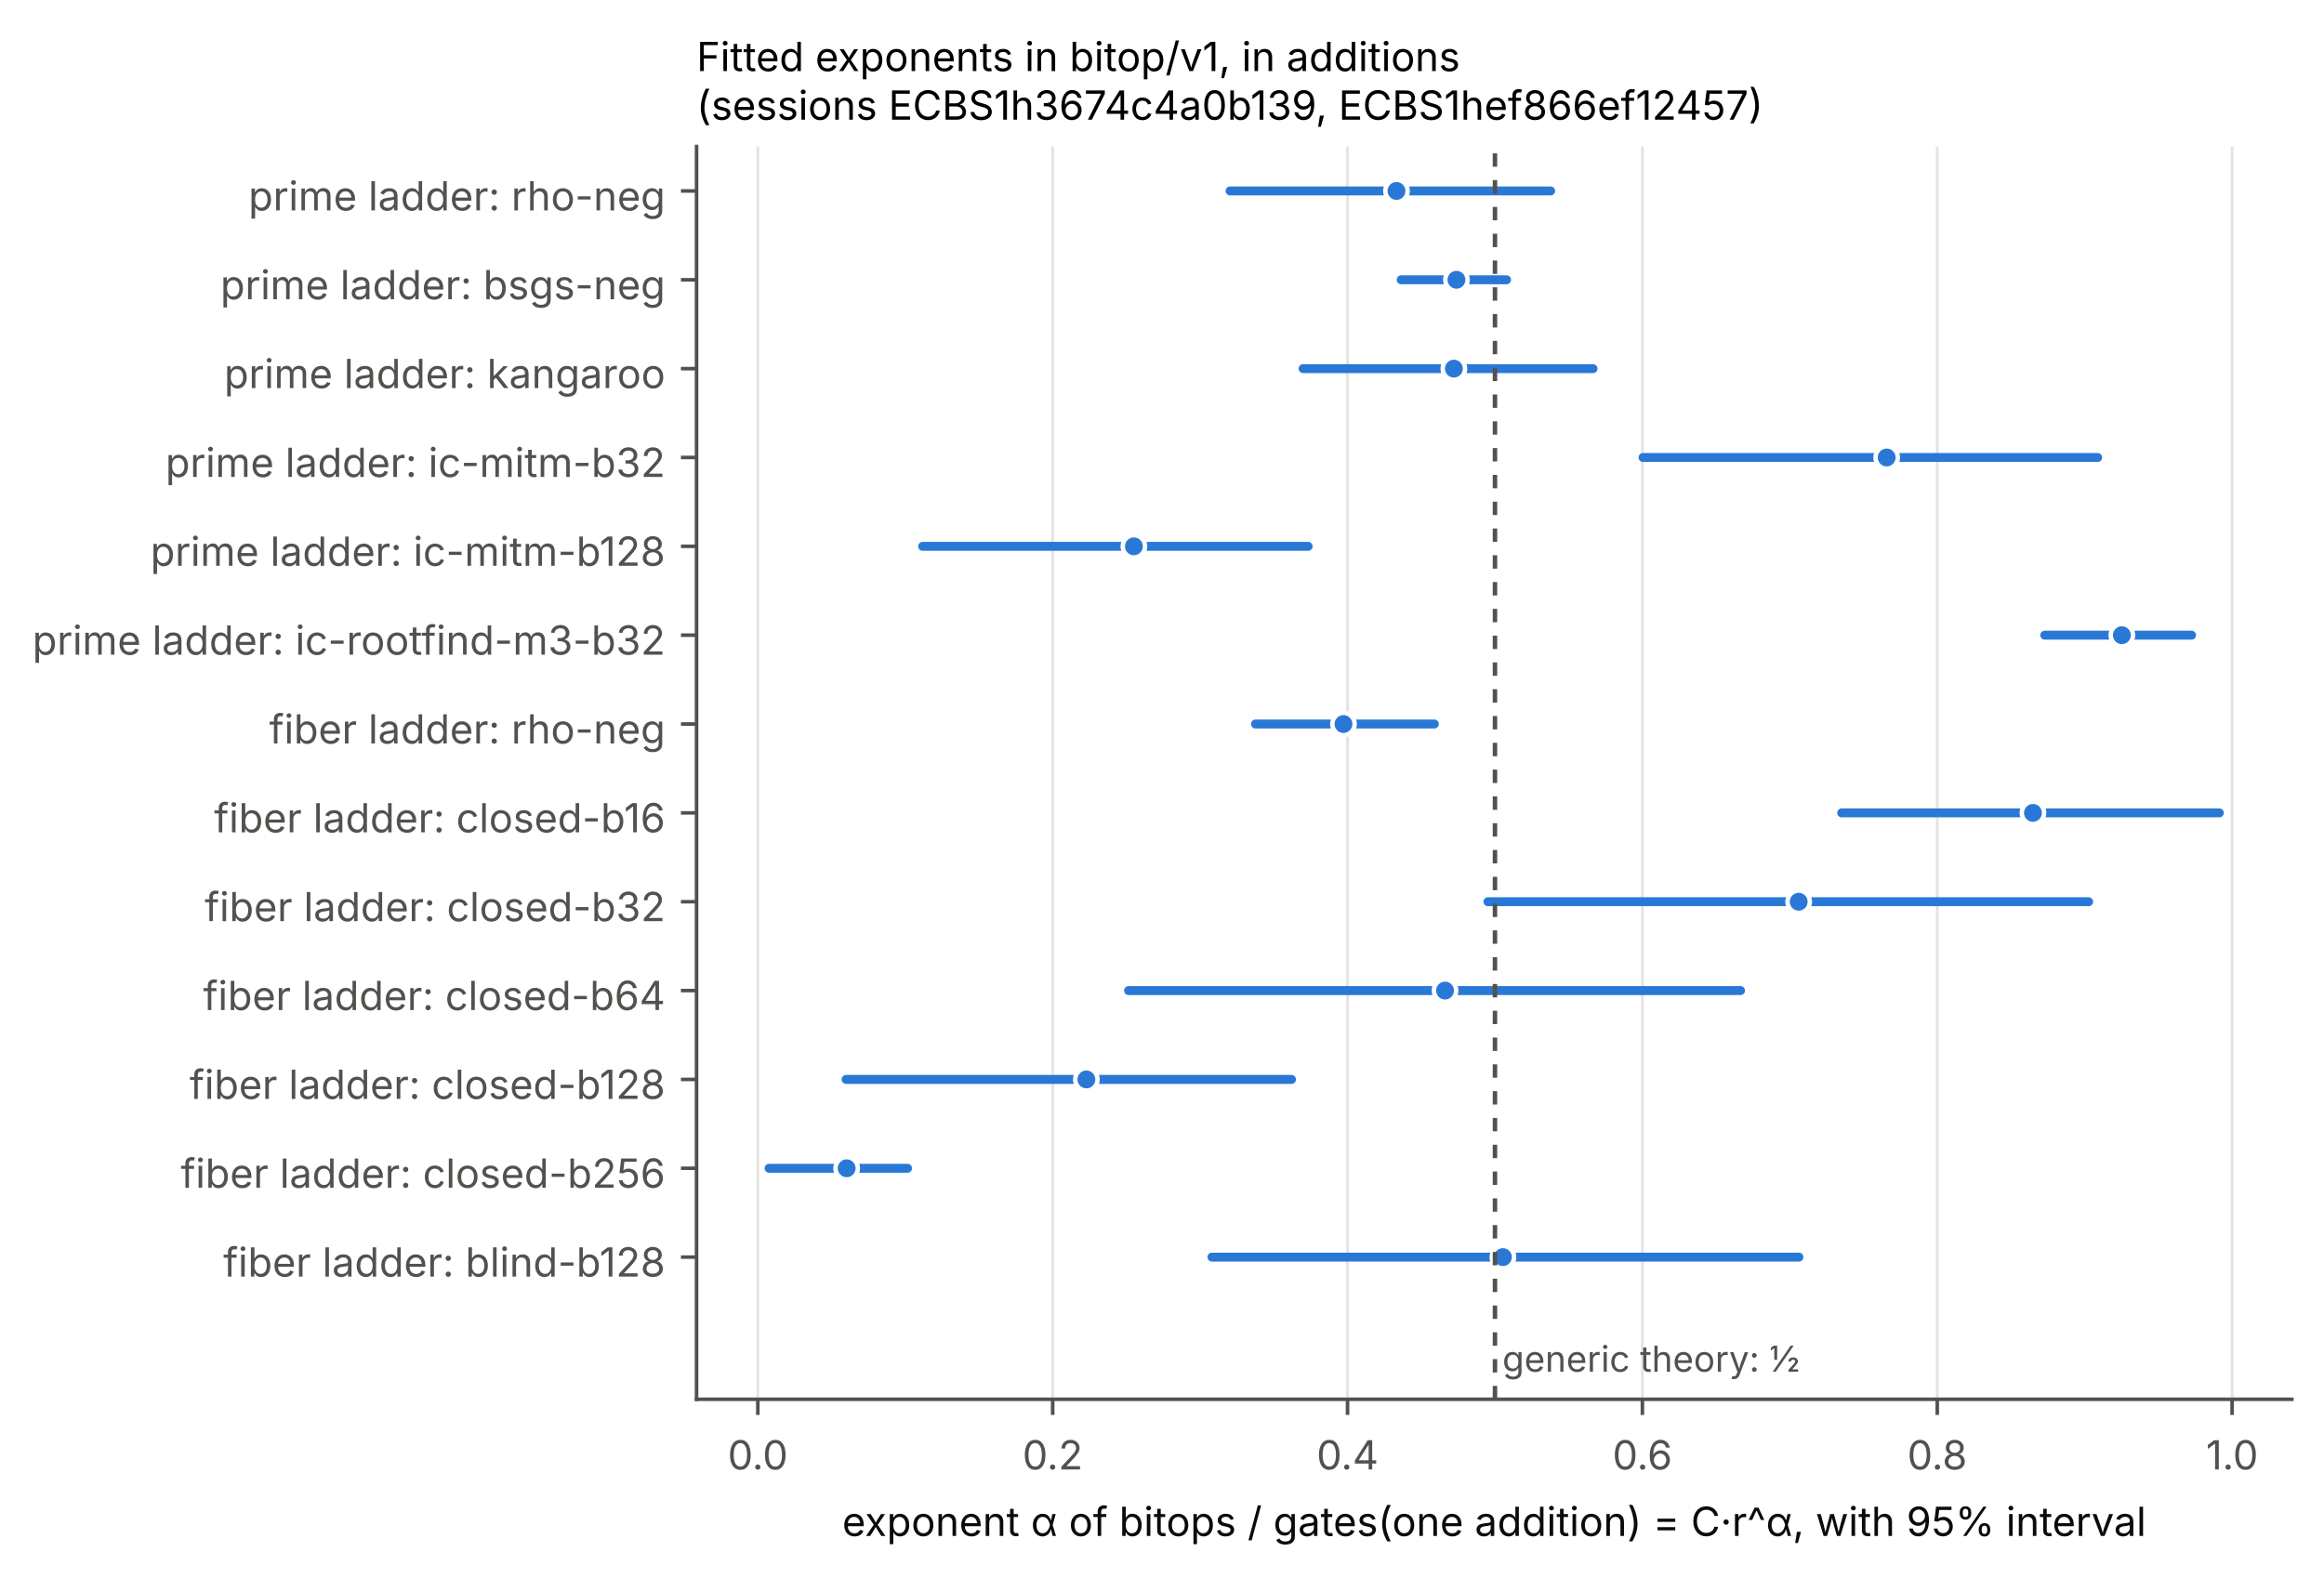
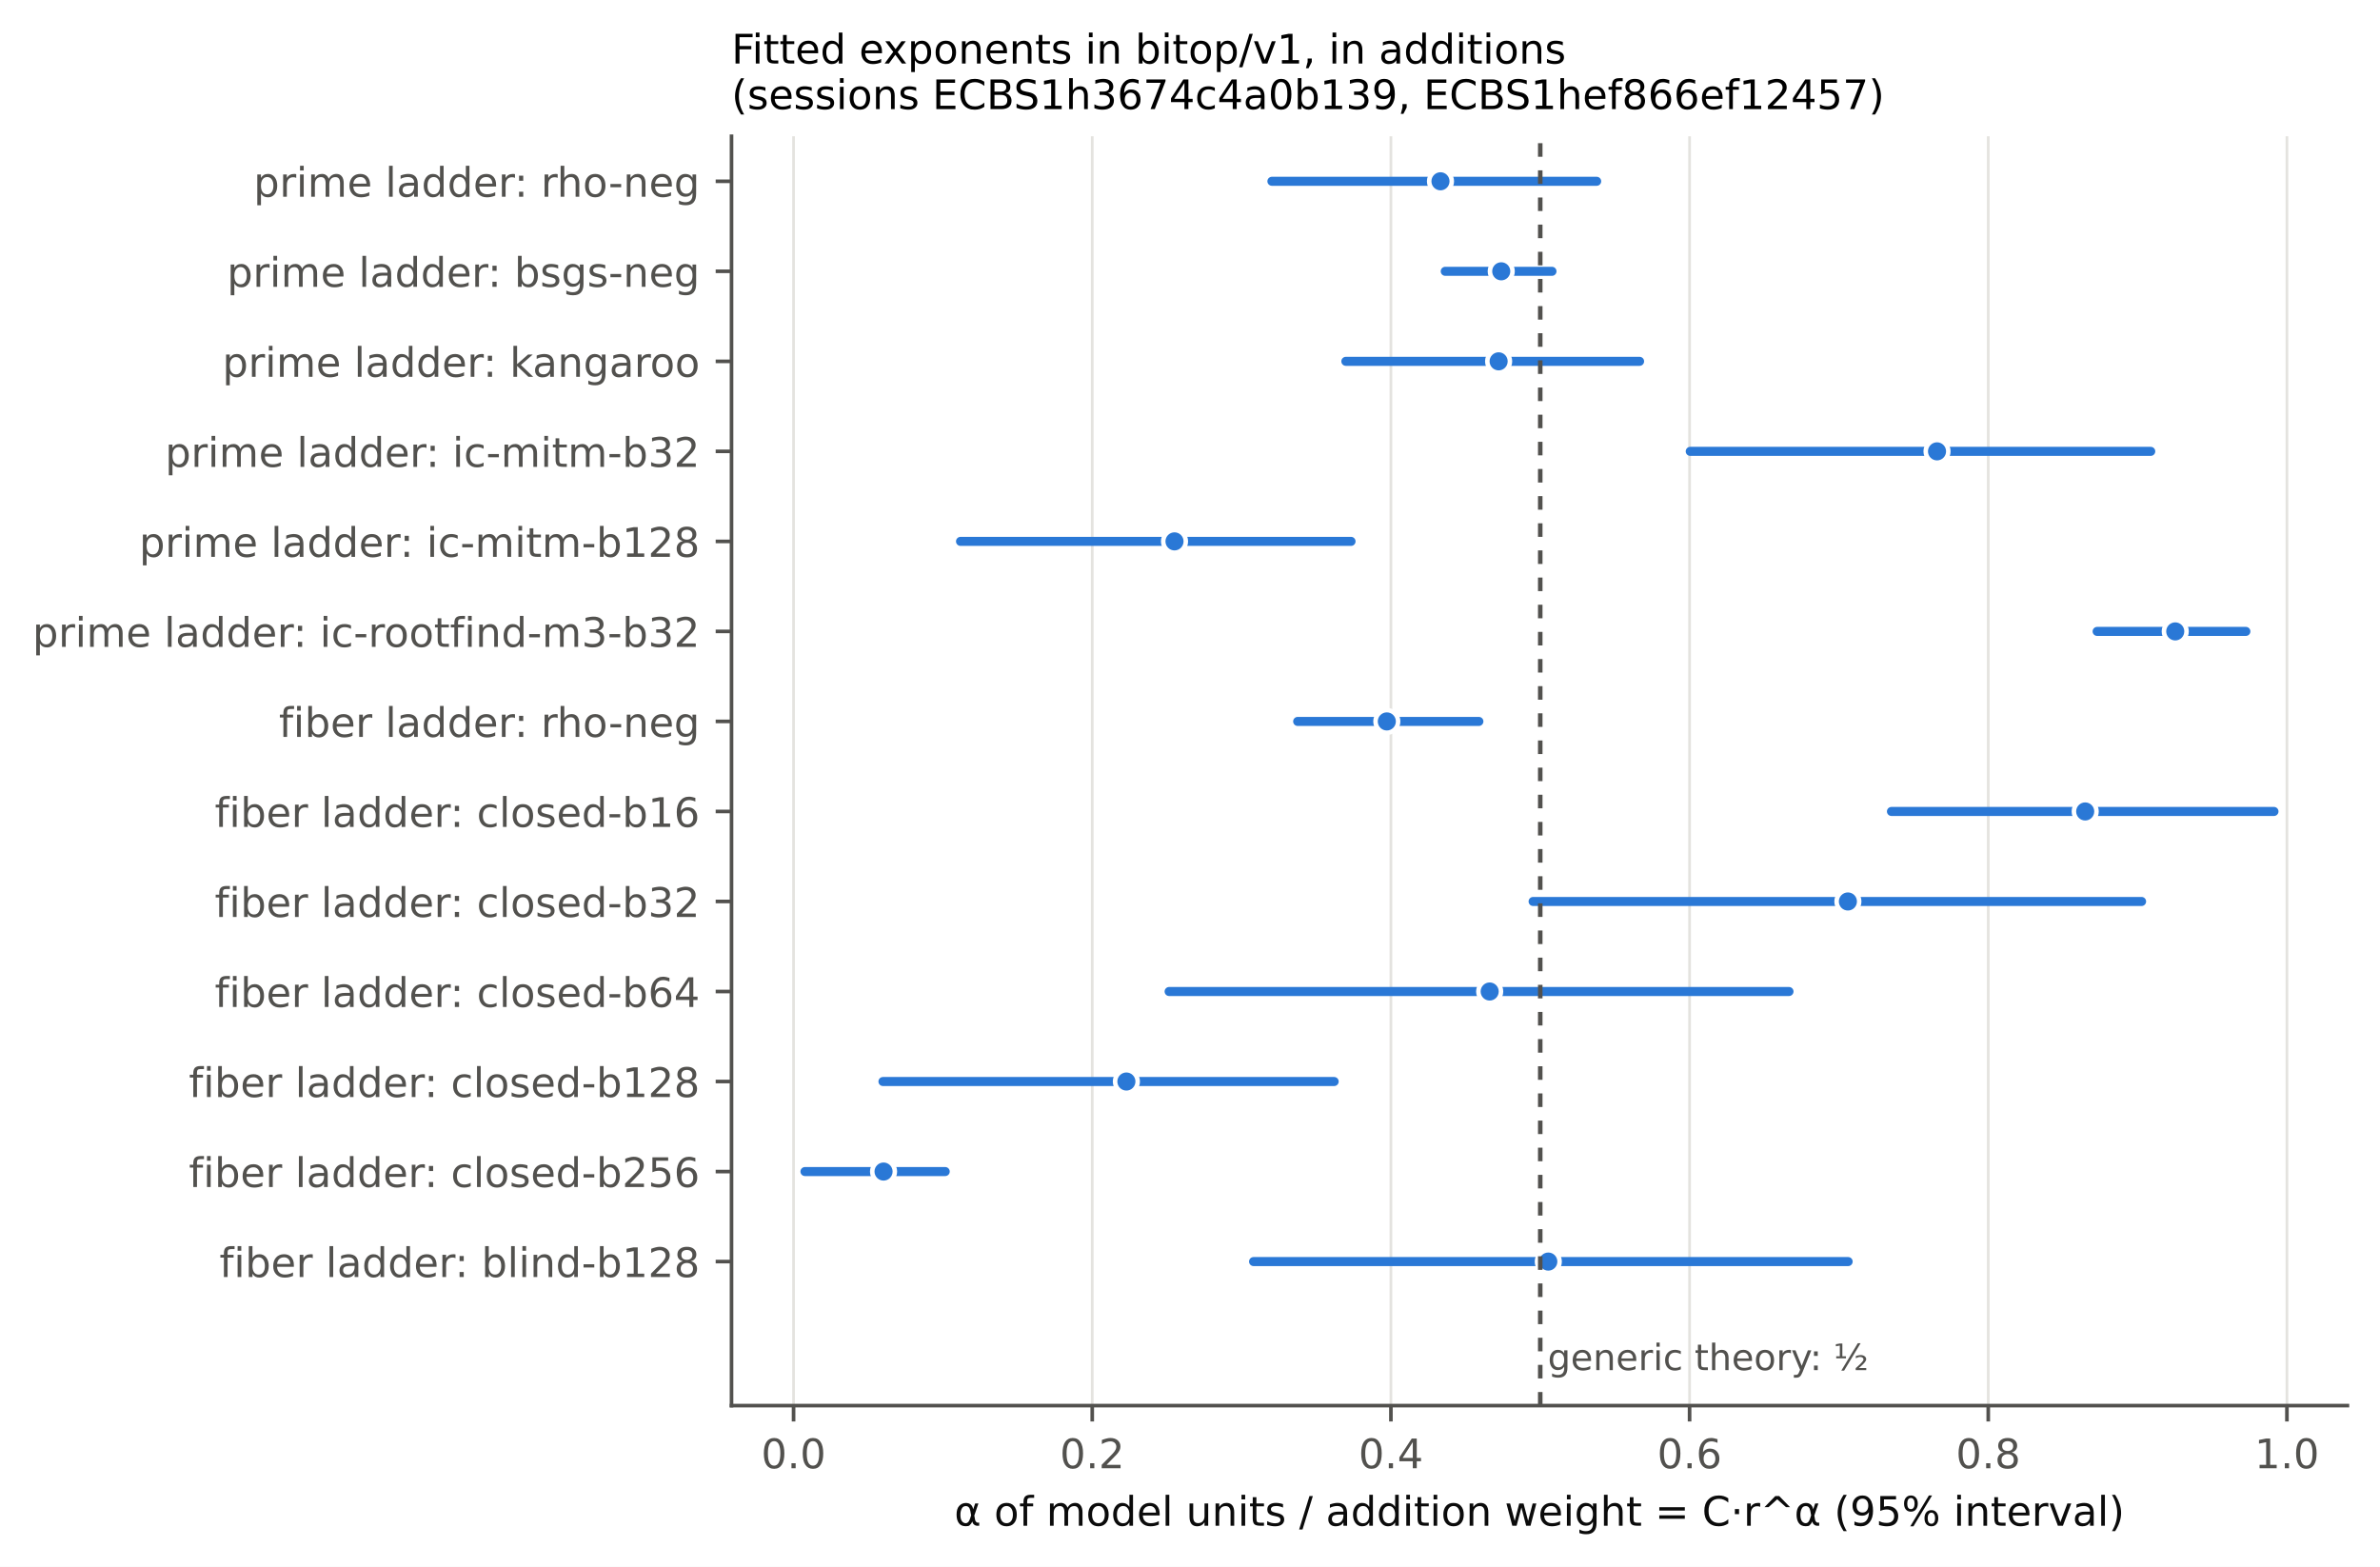
- <svg xmlns="http://www.w3.org/2000/svg" xmlns:xlink="http://www.w3.org/1999/xlink" width="520.255pt" height="353.314pt" viewBox="0 0 520.255 353.314" version="1.1">
+ <svg xmlns="http://www.w3.org/2000/svg" xmlns:xlink="http://www.w3.org/1999/xlink" width="525.988pt" height="346.264pt" viewBox="0 0 525.988 346.264" version="1.1">
  <defs>
    <style type="text/css">*{stroke-linejoin: round; stroke-linecap: butt}</style>
  </defs>
  <g id="figure_1">
    <g id="patch_1">
-       <path d="M 0 353.314  L 520.255 353.314  L 520.255 0  L 0 0  z " style="fill: #ffffff" />
+       <path d="M 0 346.264  L 525.988 346.264  L 525.988 0  L 0 0  z " style="fill: #ffffff" />
    </g>
    <g id="axes_1">
      <g id="patch_2">
-         <path d="M 155.935 313.335  L 513.055 313.335  L 513.055 32.808  L 155.935 32.808  z " style="fill: #ffffff" />
+         <path d="M 161.668 310.643  L 518.788 310.643  L 518.788 30.117  L 161.668 30.117  z " style="fill: #ffffff" />
      </g>
      <g id="matplotlib.axis_1">
        <g id="xtick_1">
          <g id="line2d_1">
-             <path d="M 169.648 313.335  L 169.648 32.808  " clip-path="url(#p96cf393648)" style="fill: none; stroke: #e4e3df; stroke-width: 0.6; stroke-linecap: square" />
+             <path d="M 175.381 310.643  L 175.381 30.117  " clip-path="url(#p3c1511a1b1)" style="fill: none; stroke: #e4e3df; stroke-width: 0.6; stroke-linecap: square" />
          </g>
          <g id="line2d_2">
            <defs>
-               <path id="m34cfd499ac" d="M 0 0  L 0 3.5  " style="stroke: #52514e; stroke-width: 0.8" />
+               <path id="m96f0c753a7" d="M 0 0  L 0 3.5  " style="stroke: #52514e; stroke-width: 0.8" />
            </defs>
            <g>
-               <use xlink:href="#m34cfd499ac" x="169.648" y="313.335" style="fill: #52514e; stroke: #52514e; stroke-width: 0.8" />
+               <use xlink:href="#m96f0c753a7" x="175.381" y="310.643" style="fill: #52514e; stroke: #52514e; stroke-width: 0.8" />
            </g>
          </g>
          <g id="text_1">
-             <text style="font-size: 9px; font-family: 'Inter', 'DejaVu Sans', 'Bitstream Vera Sans', 'Computer Modern Sans Serif', 'Lucida Grande', 'Verdana', 'Geneva', 'Lucid', 'Arial', 'Helvetica', 'Avant Garde', sans-serif; text-anchor: middle; fill: #52514e" x="169.648" y="329.054" transform="rotate(-0 169.6476 329.0535)">0.0</text>
+             <text style="font-size: 9px; font-family: 'DejaVu Sans', 'Bitstream Vera Sans', 'Computer Modern Sans Serif', 'Lucida Grande', 'Verdana', 'Geneva', 'Lucid', 'Arial', 'Helvetica', 'Avant Garde', sans-serif; text-anchor: middle; fill: #52514e" x="175.381" y="324.482" transform="rotate(-0 175.3809 324.4816)">0.0</text>
          </g>
        </g>
        <g id="xtick_2">
          <g id="line2d_3">
-             <path d="M 235.655 313.335  L 235.655 32.808  " clip-path="url(#p96cf393648)" style="fill: none; stroke: #e4e3df; stroke-width: 0.6; stroke-linecap: square" />
+             <path d="M 241.388 310.643  L 241.388 30.117  " clip-path="url(#p3c1511a1b1)" style="fill: none; stroke: #e4e3df; stroke-width: 0.6; stroke-linecap: square" />
          </g>
          <g id="line2d_4">
            <g>
-               <use xlink:href="#m34cfd499ac" x="235.655" y="313.335" style="fill: #52514e; stroke: #52514e; stroke-width: 0.8" />
+               <use xlink:href="#m96f0c753a7" x="241.388" y="310.643" style="fill: #52514e; stroke: #52514e; stroke-width: 0.8" />
            </g>
          </g>
          <g id="text_2">
-             <text style="font-size: 9px; font-family: 'Inter', 'DejaVu Sans', 'Bitstream Vera Sans', 'Computer Modern Sans Serif', 'Lucida Grande', 'Verdana', 'Geneva', 'Lucid', 'Arial', 'Helvetica', 'Avant Garde', sans-serif; text-anchor: middle; fill: #52514e" x="235.655" y="329.054" transform="rotate(-0 235.6551 329.0535)">0.2</text>
+             <text style="font-size: 9px; font-family: 'DejaVu Sans', 'Bitstream Vera Sans', 'Computer Modern Sans Serif', 'Lucida Grande', 'Verdana', 'Geneva', 'Lucid', 'Arial', 'Helvetica', 'Avant Garde', sans-serif; text-anchor: middle; fill: #52514e" x="241.388" y="324.482" transform="rotate(-0 241.3884 324.4816)">0.2</text>
          </g>
        </g>
        <g id="xtick_3">
          <g id="line2d_5">
-             <path d="M 301.663 313.335  L 301.663 32.808  " clip-path="url(#p96cf393648)" style="fill: none; stroke: #e4e3df; stroke-width: 0.6; stroke-linecap: square" />
+             <path d="M 307.396 310.643  L 307.396 30.117  " clip-path="url(#p3c1511a1b1)" style="fill: none; stroke: #e4e3df; stroke-width: 0.6; stroke-linecap: square" />
          </g>
          <g id="line2d_6">
            <g>
-               <use xlink:href="#m34cfd499ac" x="301.663" y="313.335" style="fill: #52514e; stroke: #52514e; stroke-width: 0.8" />
+               <use xlink:href="#m96f0c753a7" x="307.396" y="310.643" style="fill: #52514e; stroke: #52514e; stroke-width: 0.8" />
            </g>
          </g>
          <g id="text_3">
-             <text style="font-size: 9px; font-family: 'Inter', 'DejaVu Sans', 'Bitstream Vera Sans', 'Computer Modern Sans Serif', 'Lucida Grande', 'Verdana', 'Geneva', 'Lucid', 'Arial', 'Helvetica', 'Avant Garde', sans-serif; text-anchor: middle; fill: #52514e" x="301.663" y="329.054" transform="rotate(-0 301.6626 329.0535)">0.4</text>
+             <text style="font-size: 9px; font-family: 'DejaVu Sans', 'Bitstream Vera Sans', 'Computer Modern Sans Serif', 'Lucida Grande', 'Verdana', 'Geneva', 'Lucid', 'Arial', 'Helvetica', 'Avant Garde', sans-serif; text-anchor: middle; fill: #52514e" x="307.396" y="324.482" transform="rotate(-0 307.3958 324.4816)">0.4</text>
          </g>
        </g>
        <g id="xtick_4">
          <g id="line2d_7">
-             <path d="M 367.67 313.335  L 367.67 32.808  " clip-path="url(#p96cf393648)" style="fill: none; stroke: #e4e3df; stroke-width: 0.6; stroke-linecap: square" />
+             <path d="M 373.403 310.643  L 373.403 30.117  " clip-path="url(#p3c1511a1b1)" style="fill: none; stroke: #e4e3df; stroke-width: 0.6; stroke-linecap: square" />
          </g>
          <g id="line2d_8">
            <g>
-               <use xlink:href="#m34cfd499ac" x="367.67" y="313.335" style="fill: #52514e; stroke: #52514e; stroke-width: 0.8" />
+               <use xlink:href="#m96f0c753a7" x="373.403" y="310.643" style="fill: #52514e; stroke: #52514e; stroke-width: 0.8" />
            </g>
          </g>
          <g id="text_4">
-             <text style="font-size: 9px; font-family: 'Inter', 'DejaVu Sans', 'Bitstream Vera Sans', 'Computer Modern Sans Serif', 'Lucida Grande', 'Verdana', 'Geneva', 'Lucid', 'Arial', 'Helvetica', 'Avant Garde', sans-serif; text-anchor: middle; fill: #52514e" x="367.67" y="329.054" transform="rotate(-0 367.67 329.0535)">0.6</text>
+             <text style="font-size: 9px; font-family: 'DejaVu Sans', 'Bitstream Vera Sans', 'Computer Modern Sans Serif', 'Lucida Grande', 'Verdana', 'Geneva', 'Lucid', 'Arial', 'Helvetica', 'Avant Garde', sans-serif; text-anchor: middle; fill: #52514e" x="373.403" y="324.482" transform="rotate(-0 373.4033 324.4816)">0.6</text>
          </g>
        </g>
        <g id="xtick_5">
          <g id="line2d_9">
-             <path d="M 433.677 313.335  L 433.677 32.808  " clip-path="url(#p96cf393648)" style="fill: none; stroke: #e4e3df; stroke-width: 0.6; stroke-linecap: square" />
+             <path d="M 439.411 310.643  L 439.411 30.117  " clip-path="url(#p3c1511a1b1)" style="fill: none; stroke: #e4e3df; stroke-width: 0.6; stroke-linecap: square" />
          </g>
          <g id="line2d_10">
            <g>
-               <use xlink:href="#m34cfd499ac" x="433.677" y="313.335" style="fill: #52514e; stroke: #52514e; stroke-width: 0.8" />
+               <use xlink:href="#m96f0c753a7" x="439.411" y="310.643" style="fill: #52514e; stroke: #52514e; stroke-width: 0.8" />
            </g>
          </g>
          <g id="text_5">
-             <text style="font-size: 9px; font-family: 'Inter', 'DejaVu Sans', 'Bitstream Vera Sans', 'Computer Modern Sans Serif', 'Lucida Grande', 'Verdana', 'Geneva', 'Lucid', 'Arial', 'Helvetica', 'Avant Garde', sans-serif; text-anchor: middle; fill: #52514e" x="433.677" y="329.054" transform="rotate(-0 433.6775 329.0535)">0.8</text>
+             <text style="font-size: 9px; font-family: 'DejaVu Sans', 'Bitstream Vera Sans', 'Computer Modern Sans Serif', 'Lucida Grande', 'Verdana', 'Geneva', 'Lucid', 'Arial', 'Helvetica', 'Avant Garde', sans-serif; text-anchor: middle; fill: #52514e" x="439.411" y="324.482" transform="rotate(-0 439.4108 324.4816)">0.8</text>
          </g>
        </g>
        <g id="xtick_6">
          <g id="line2d_11">
-             <path d="M 499.685 313.335  L 499.685 32.808  " clip-path="url(#p96cf393648)" style="fill: none; stroke: #e4e3df; stroke-width: 0.6; stroke-linecap: square" />
+             <path d="M 505.418 310.643  L 505.418 30.117  " clip-path="url(#p3c1511a1b1)" style="fill: none; stroke: #e4e3df; stroke-width: 0.6; stroke-linecap: square" />
          </g>
          <g id="line2d_12">
            <g>
-               <use xlink:href="#m34cfd499ac" x="499.685" y="313.335" style="fill: #52514e; stroke: #52514e; stroke-width: 0.8" />
+               <use xlink:href="#m96f0c753a7" x="505.418" y="310.643" style="fill: #52514e; stroke: #52514e; stroke-width: 0.8" />
            </g>
          </g>
          <g id="text_6">
-             <text style="font-size: 9px; font-family: 'Inter', 'DejaVu Sans', 'Bitstream Vera Sans', 'Computer Modern Sans Serif', 'Lucida Grande', 'Verdana', 'Geneva', 'Lucid', 'Arial', 'Helvetica', 'Avant Garde', sans-serif; text-anchor: middle; fill: #52514e" x="499.685" y="329.054" transform="rotate(-0 499.685 329.0535)">1.0</text>
+             <text style="font-size: 9px; font-family: 'DejaVu Sans', 'Bitstream Vera Sans', 'Computer Modern Sans Serif', 'Lucida Grande', 'Verdana', 'Geneva', 'Lucid', 'Arial', 'Helvetica', 'Avant Garde', sans-serif; text-anchor: middle; fill: #52514e" x="505.418" y="324.482" transform="rotate(-0 505.4182 324.4816)">1.0</text>
          </g>
        </g>
        <g id="text_7">
-           <text style="font-size: 9px; font-family: 'Inter', 'DejaVu Sans', 'Bitstream Vera Sans', 'Computer Modern Sans Serif', 'Lucida Grande', 'Verdana', 'Geneva', 'Lucid', 'Arial', 'Helvetica', 'Avant Garde', sans-serif; text-anchor: middle; fill: #0b0b0b" x="334.495" y="343.943" transform="rotate(-0 334.4945 343.9432)">exponent α of bitops / gates(one addition) = C·r^α, with 95% interval</text>
+           <text style="font-size: 9px; font-family: 'DejaVu Sans', 'Bitstream Vera Sans', 'Computer Modern Sans Serif', 'Lucida Grande', 'Verdana', 'Geneva', 'Lucid', 'Arial', 'Helvetica', 'Avant Garde', sans-serif; text-anchor: middle; fill: #0b0b0b" x="340.228" y="337.192" transform="rotate(-0 340.2278 337.1919)">α of model units / addition weight = C·r^α (95% interval)</text>
        </g>
      </g>
      <g id="matplotlib.axis_2">
        <g id="ytick_1">
          <g id="line2d_13">
            <defs>
-               <path id="m8f9be73560" d="M 0 0  L -3.5 0  " style="stroke: #52514e; stroke-width: 0.8" />
+               <path id="m2079869ec2" d="M 0 0  L -3.5 0  " style="stroke: #52514e; stroke-width: 0.8" />
            </defs>
            <g>
-               <use xlink:href="#m8f9be73560" x="155.935" y="281.502" style="fill: #52514e; stroke: #52514e; stroke-width: 0.8" />
+               <use xlink:href="#m2079869ec2" x="161.668" y="278.81" style="fill: #52514e; stroke: #52514e; stroke-width: 0.8" />
            </g>
          </g>
          <g id="text_8">
-             <text style="font-size: 9px; font-family: 'Inter', 'DejaVu Sans', 'Bitstream Vera Sans', 'Computer Modern Sans Serif', 'Lucida Grande', 'Verdana', 'Geneva', 'Lucid', 'Arial', 'Helvetica', 'Avant Garde', sans-serif; text-anchor: end; fill: #52514e" x="148.935" y="285.861" transform="rotate(-0 148.9345 285.8614)">fiber ladder: blind-b128</text>
+             <text style="font-size: 9px; font-family: 'DejaVu Sans', 'Bitstream Vera Sans', 'Computer Modern Sans Serif', 'Lucida Grande', 'Verdana', 'Geneva', 'Lucid', 'Arial', 'Helvetica', 'Avant Garde', sans-serif; text-anchor: end; fill: #52514e" x="154.668" y="282.23" transform="rotate(-0 154.6678 282.2295)">fiber ladder: blind-b128</text>
          </g>
        </g>
        <g id="ytick_2">
          <g id="line2d_14">
            <g>
-               <use xlink:href="#m8f9be73560" x="155.935" y="261.607" style="fill: #52514e; stroke: #52514e; stroke-width: 0.8" />
+               <use xlink:href="#m2079869ec2" x="161.668" y="258.915" style="fill: #52514e; stroke: #52514e; stroke-width: 0.8" />
            </g>
          </g>
          <g id="text_9">
-             <text style="font-size: 9px; font-family: 'Inter', 'DejaVu Sans', 'Bitstream Vera Sans', 'Computer Modern Sans Serif', 'Lucida Grande', 'Verdana', 'Geneva', 'Lucid', 'Arial', 'Helvetica', 'Avant Garde', sans-serif; text-anchor: end; fill: #52514e" x="148.935" y="265.966" transform="rotate(-0 148.9345 265.9659)">fiber ladder: closed-b256</text>
+             <text style="font-size: 9px; font-family: 'DejaVu Sans', 'Bitstream Vera Sans', 'Computer Modern Sans Serif', 'Lucida Grande', 'Verdana', 'Geneva', 'Lucid', 'Arial', 'Helvetica', 'Avant Garde', sans-serif; text-anchor: end; fill: #52514e" x="154.668" y="262.334" transform="rotate(-0 154.6678 262.334)">fiber ladder: closed-b256</text>
          </g>
        </g>
        <g id="ytick_3">
          <g id="line2d_15">
            <g>
-               <use xlink:href="#m8f9be73560" x="155.935" y="241.711" style="fill: #52514e; stroke: #52514e; stroke-width: 0.8" />
+               <use xlink:href="#m2079869ec2" x="161.668" y="239.019" style="fill: #52514e; stroke: #52514e; stroke-width: 0.8" />
            </g>
          </g>
          <g id="text_10">
-             <text style="font-size: 9px; font-family: 'Inter', 'DejaVu Sans', 'Bitstream Vera Sans', 'Computer Modern Sans Serif', 'Lucida Grande', 'Verdana', 'Geneva', 'Lucid', 'Arial', 'Helvetica', 'Avant Garde', sans-serif; text-anchor: end; fill: #52514e" x="148.935" y="246.07" transform="rotate(-0 148.9345 246.0704)">fiber ladder: closed-b128</text>
+             <text style="font-size: 9px; font-family: 'DejaVu Sans', 'Bitstream Vera Sans', 'Computer Modern Sans Serif', 'Lucida Grande', 'Verdana', 'Geneva', 'Lucid', 'Arial', 'Helvetica', 'Avant Garde', sans-serif; text-anchor: end; fill: #52514e" x="154.668" y="242.439" transform="rotate(-0 154.6678 242.4386)">fiber ladder: closed-b128</text>
          </g>
        </g>
        <g id="ytick_4">
          <g id="line2d_16">
            <g>
-               <use xlink:href="#m8f9be73560" x="155.935" y="221.816" style="fill: #52514e; stroke: #52514e; stroke-width: 0.8" />
+               <use xlink:href="#m2079869ec2" x="161.668" y="219.124" style="fill: #52514e; stroke: #52514e; stroke-width: 0.8" />
            </g>
          </g>
          <g id="text_11">
-             <text style="font-size: 9px; font-family: 'Inter', 'DejaVu Sans', 'Bitstream Vera Sans', 'Computer Modern Sans Serif', 'Lucida Grande', 'Verdana', 'Geneva', 'Lucid', 'Arial', 'Helvetica', 'Avant Garde', sans-serif; text-anchor: end; fill: #52514e" x="148.935" y="226.175" transform="rotate(-0 148.9345 226.1749)">fiber ladder: closed-b64</text>
+             <text style="font-size: 9px; font-family: 'DejaVu Sans', 'Bitstream Vera Sans', 'Computer Modern Sans Serif', 'Lucida Grande', 'Verdana', 'Geneva', 'Lucid', 'Arial', 'Helvetica', 'Avant Garde', sans-serif; text-anchor: end; fill: #52514e" x="154.668" y="222.543" transform="rotate(-0 154.6678 222.5431)">fiber ladder: closed-b64</text>
          </g>
        </g>
        <g id="ytick_5">
          <g id="line2d_17">
            <g>
-               <use xlink:href="#m8f9be73560" x="155.935" y="201.92" style="fill: #52514e; stroke: #52514e; stroke-width: 0.8" />
+               <use xlink:href="#m2079869ec2" x="161.668" y="199.228" style="fill: #52514e; stroke: #52514e; stroke-width: 0.8" />
            </g>
          </g>
          <g id="text_12">
-             <text style="font-size: 9px; font-family: 'Inter', 'DejaVu Sans', 'Bitstream Vera Sans', 'Computer Modern Sans Serif', 'Lucida Grande', 'Verdana', 'Geneva', 'Lucid', 'Arial', 'Helvetica', 'Avant Garde', sans-serif; text-anchor: end; fill: #52514e" x="148.935" y="206.279" transform="rotate(-0 148.9345 206.2794)">fiber ladder: closed-b32</text>
+             <text style="font-size: 9px; font-family: 'DejaVu Sans', 'Bitstream Vera Sans', 'Computer Modern Sans Serif', 'Lucida Grande', 'Verdana', 'Geneva', 'Lucid', 'Arial', 'Helvetica', 'Avant Garde', sans-serif; text-anchor: end; fill: #52514e" x="154.668" y="202.648" transform="rotate(-0 154.6678 202.6476)">fiber ladder: closed-b32</text>
          </g>
        </g>
        <g id="ytick_6">
          <g id="line2d_18">
            <g>
-               <use xlink:href="#m8f9be73560" x="155.935" y="182.025" style="fill: #52514e; stroke: #52514e; stroke-width: 0.8" />
+               <use xlink:href="#m2079869ec2" x="161.668" y="179.333" style="fill: #52514e; stroke: #52514e; stroke-width: 0.8" />
            </g>
          </g>
          <g id="text_13">
-             <text style="font-size: 9px; font-family: 'Inter', 'DejaVu Sans', 'Bitstream Vera Sans', 'Computer Modern Sans Serif', 'Lucida Grande', 'Verdana', 'Geneva', 'Lucid', 'Arial', 'Helvetica', 'Avant Garde', sans-serif; text-anchor: end; fill: #52514e" x="148.935" y="186.384" transform="rotate(-0 148.9345 186.3839)">fiber ladder: closed-b16</text>
+             <text style="font-size: 9px; font-family: 'DejaVu Sans', 'Bitstream Vera Sans', 'Computer Modern Sans Serif', 'Lucida Grande', 'Verdana', 'Geneva', 'Lucid', 'Arial', 'Helvetica', 'Avant Garde', sans-serif; text-anchor: end; fill: #52514e" x="154.668" y="182.752" transform="rotate(-0 154.6678 182.7521)">fiber ladder: closed-b16</text>
          </g>
        </g>
        <g id="ytick_7">
          <g id="line2d_19">
            <g>
-               <use xlink:href="#m8f9be73560" x="155.935" y="162.129" style="fill: #52514e; stroke: #52514e; stroke-width: 0.8" />
+               <use xlink:href="#m2079869ec2" x="161.668" y="159.437" style="fill: #52514e; stroke: #52514e; stroke-width: 0.8" />
            </g>
          </g>
          <g id="text_14">
-             <text style="font-size: 9px; font-family: 'Inter', 'DejaVu Sans', 'Bitstream Vera Sans', 'Computer Modern Sans Serif', 'Lucida Grande', 'Verdana', 'Geneva', 'Lucid', 'Arial', 'Helvetica', 'Avant Garde', sans-serif; text-anchor: end; fill: #52514e" x="148.935" y="166.488" transform="rotate(-0 148.9345 166.4885)">fiber ladder: rho-neg</text>
+             <text style="font-size: 9px; font-family: 'DejaVu Sans', 'Bitstream Vera Sans', 'Computer Modern Sans Serif', 'Lucida Grande', 'Verdana', 'Geneva', 'Lucid', 'Arial', 'Helvetica', 'Avant Garde', sans-serif; text-anchor: end; fill: #52514e" x="154.668" y="162.857" transform="rotate(-0 154.6678 162.8566)">fiber ladder: rho-neg</text>
          </g>
        </g>
        <g id="ytick_8">
          <g id="line2d_20">
            <g>
-               <use xlink:href="#m8f9be73560" x="155.935" y="142.234" style="fill: #52514e; stroke: #52514e; stroke-width: 0.8" />
+               <use xlink:href="#m2079869ec2" x="161.668" y="139.542" style="fill: #52514e; stroke: #52514e; stroke-width: 0.8" />
            </g>
          </g>
          <g id="text_15">
-             <text style="font-size: 9px; font-family: 'Inter', 'DejaVu Sans', 'Bitstream Vera Sans', 'Computer Modern Sans Serif', 'Lucida Grande', 'Verdana', 'Geneva', 'Lucid', 'Arial', 'Helvetica', 'Avant Garde', sans-serif; text-anchor: end; fill: #52514e" x="148.935" y="146.593" transform="rotate(-0 148.9345 146.593)">prime ladder: ic-rootfind-m3-b32</text>
+             <text style="font-size: 9px; font-family: 'DejaVu Sans', 'Bitstream Vera Sans', 'Computer Modern Sans Serif', 'Lucida Grande', 'Verdana', 'Geneva', 'Lucid', 'Arial', 'Helvetica', 'Avant Garde', sans-serif; text-anchor: end; fill: #52514e" x="154.668" y="142.961" transform="rotate(-0 154.6678 142.9611)">prime ladder: ic-rootfind-m3-b32</text>
          </g>
        </g>
        <g id="ytick_9">
          <g id="line2d_21">
            <g>
-               <use xlink:href="#m8f9be73560" x="155.935" y="122.338" style="fill: #52514e; stroke: #52514e; stroke-width: 0.8" />
+               <use xlink:href="#m2079869ec2" x="161.668" y="119.646" style="fill: #52514e; stroke: #52514e; stroke-width: 0.8" />
            </g>
          </g>
          <g id="text_16">
-             <text style="font-size: 9px; font-family: 'Inter', 'DejaVu Sans', 'Bitstream Vera Sans', 'Computer Modern Sans Serif', 'Lucida Grande', 'Verdana', 'Geneva', 'Lucid', 'Arial', 'Helvetica', 'Avant Garde', sans-serif; text-anchor: end; fill: #52514e" x="148.935" y="126.697" transform="rotate(-0 148.9345 126.6975)">prime ladder: ic-mitm-b128</text>
+             <text style="font-size: 9px; font-family: 'DejaVu Sans', 'Bitstream Vera Sans', 'Computer Modern Sans Serif', 'Lucida Grande', 'Verdana', 'Geneva', 'Lucid', 'Arial', 'Helvetica', 'Avant Garde', sans-serif; text-anchor: end; fill: #52514e" x="154.668" y="123.066" transform="rotate(-0 154.6678 123.0656)">prime ladder: ic-mitm-b128</text>
          </g>
        </g>
        <g id="ytick_10">
          <g id="line2d_22">
            <g>
-               <use xlink:href="#m8f9be73560" x="155.935" y="102.443" style="fill: #52514e; stroke: #52514e; stroke-width: 0.8" />
+               <use xlink:href="#m2079869ec2" x="161.668" y="99.751" style="fill: #52514e; stroke: #52514e; stroke-width: 0.8" />
            </g>
          </g>
          <g id="text_17">
-             <text style="font-size: 9px; font-family: 'Inter', 'DejaVu Sans', 'Bitstream Vera Sans', 'Computer Modern Sans Serif', 'Lucida Grande', 'Verdana', 'Geneva', 'Lucid', 'Arial', 'Helvetica', 'Avant Garde', sans-serif; text-anchor: end; fill: #52514e" x="148.935" y="106.802" transform="rotate(-0 148.9345 106.802)">prime ladder: ic-mitm-b32</text>
+             <text style="font-size: 9px; font-family: 'DejaVu Sans', 'Bitstream Vera Sans', 'Computer Modern Sans Serif', 'Lucida Grande', 'Verdana', 'Geneva', 'Lucid', 'Arial', 'Helvetica', 'Avant Garde', sans-serif; text-anchor: end; fill: #52514e" x="154.668" y="103.17" transform="rotate(-0 154.6678 103.1701)">prime ladder: ic-mitm-b32</text>
          </g>
        </g>
        <g id="ytick_11">
          <g id="line2d_23">
            <g>
-               <use xlink:href="#m8f9be73560" x="155.935" y="82.547" style="fill: #52514e; stroke: #52514e; stroke-width: 0.8" />
+               <use xlink:href="#m2079869ec2" x="161.668" y="79.855" style="fill: #52514e; stroke: #52514e; stroke-width: 0.8" />
            </g>
          </g>
          <g id="text_18">
-             <text style="font-size: 9px; font-family: 'Inter', 'DejaVu Sans', 'Bitstream Vera Sans', 'Computer Modern Sans Serif', 'Lucida Grande', 'Verdana', 'Geneva', 'Lucid', 'Arial', 'Helvetica', 'Avant Garde', sans-serif; text-anchor: end; fill: #52514e" x="148.935" y="86.906" transform="rotate(-0 148.9345 86.9065)">prime ladder: kangaroo</text>
+             <text style="font-size: 9px; font-family: 'DejaVu Sans', 'Bitstream Vera Sans', 'Computer Modern Sans Serif', 'Lucida Grande', 'Verdana', 'Geneva', 'Lucid', 'Arial', 'Helvetica', 'Avant Garde', sans-serif; text-anchor: end; fill: #52514e" x="154.668" y="83.275" transform="rotate(-0 154.6678 83.27465)">prime ladder: kangaroo</text>
          </g>
        </g>
        <g id="ytick_12">
          <g id="line2d_24">
            <g>
-               <use xlink:href="#m8f9be73560" x="155.935" y="62.652" style="fill: #52514e; stroke: #52514e; stroke-width: 0.8" />
+               <use xlink:href="#m2079869ec2" x="161.668" y="59.96" style="fill: #52514e; stroke: #52514e; stroke-width: 0.8" />
            </g>
          </g>
          <g id="text_19">
-             <text style="font-size: 9px; font-family: 'Inter', 'DejaVu Sans', 'Bitstream Vera Sans', 'Computer Modern Sans Serif', 'Lucida Grande', 'Verdana', 'Geneva', 'Lucid', 'Arial', 'Helvetica', 'Avant Garde', sans-serif; text-anchor: end; fill: #52514e" x="148.935" y="67.011" transform="rotate(-0 148.9345 67.01101)">prime ladder: bsgs-neg</text>
+             <text style="font-size: 9px; font-family: 'DejaVu Sans', 'Bitstream Vera Sans', 'Computer Modern Sans Serif', 'Lucida Grande', 'Verdana', 'Geneva', 'Lucid', 'Arial', 'Helvetica', 'Avant Garde', sans-serif; text-anchor: end; fill: #52514e" x="154.668" y="63.379" transform="rotate(-0 154.6678 63.37916)">prime ladder: bsgs-neg</text>
          </g>
        </g>
        <g id="ytick_13">
          <g id="line2d_25">
            <g>
-               <use xlink:href="#m8f9be73560" x="155.935" y="42.756" style="fill: #52514e; stroke: #52514e; stroke-width: 0.8" />
+               <use xlink:href="#m2079869ec2" x="161.668" y="40.064" style="fill: #52514e; stroke: #52514e; stroke-width: 0.8" />
            </g>
          </g>
          <g id="text_20">
-             <text style="font-size: 9px; font-family: 'Inter', 'DejaVu Sans', 'Bitstream Vera Sans', 'Computer Modern Sans Serif', 'Lucida Grande', 'Verdana', 'Geneva', 'Lucid', 'Arial', 'Helvetica', 'Avant Garde', sans-serif; text-anchor: end; fill: #52514e" x="148.935" y="47.116" transform="rotate(-0 148.9345 47.11552)">prime ladder: rho-neg</text>
+             <text style="font-size: 9px; font-family: 'DejaVu Sans', 'Bitstream Vera Sans', 'Computer Modern Sans Serif', 'Lucida Grande', 'Verdana', 'Geneva', 'Lucid', 'Arial', 'Helvetica', 'Avant Garde', sans-serif; text-anchor: end; fill: #52514e" x="154.668" y="43.484" transform="rotate(-0 154.6678 43.48367)">prime ladder: rho-neg</text>
          </g>
        </g>
      </g>
      <g id="line2d_26">
-         <path d="M 271.31 281.502  L 402.715 281.502  " clip-path="url(#p96cf393648)" style="fill: none; stroke: #2a78d6; stroke-width: 2; stroke-linecap: round" />
+         <path d="M 277.043 278.81  L 408.448 278.81  " clip-path="url(#p3c1511a1b1)" style="fill: none; stroke: #2a78d6; stroke-width: 2; stroke-linecap: round" />
      </g>
      <g id="line2d_27">
        <defs>
-           <path id="mdb58207d6e" d="M 0 2.5  C 0.663 2.5 1.299 2.237 1.768 1.768  C 2.237 1.299 2.5 0.663 2.5 0  C 2.5 -0.663 2.237 -1.299 1.768 -1.768  C 1.299 -2.237 0.663 -2.5 0 -2.5  C -0.663 -2.5 -1.299 -2.237 -1.768 -1.768  C -2.237 -1.299 -2.5 -0.663 -2.5 0  C -2.5 0.663 -2.237 1.299 -1.768 1.768  C -1.299 2.237 -0.663 2.5 0 2.5  z " style="stroke: #ffffff" />
+           <path id="m22004b0c5d" d="M 0 2.5  C 0.663 2.5 1.299 2.237 1.768 1.768  C 2.237 1.299 2.5 0.663 2.5 0  C 2.5 -0.663 2.237 -1.299 1.768 -1.768  C 1.299 -2.237 0.663 -2.5 0 -2.5  C -0.663 -2.5 -1.299 -2.237 -1.768 -1.768  C -2.237 -1.299 -2.5 -0.663 -2.5 0  C -2.5 0.663 -2.237 1.299 -1.768 1.768  C -1.299 2.237 -0.663 2.5 0 2.5  z " style="stroke: #ffffff" />
        </defs>
-         <g clip-path="url(#p96cf393648)">
-           <use xlink:href="#mdb58207d6e" x="336.446" y="281.502" style="fill: #2a78d6; stroke: #ffffff" />
+         <g clip-path="url(#p3c1511a1b1)">
+           <use xlink:href="#m22004b0c5d" x="342.179" y="278.81" style="fill: #2a78d6; stroke: #ffffff" />
        </g>
      </g>
      <g id="line2d_28">
-         <path d="M 172.167 261.607  L 203.163 261.607  " clip-path="url(#p96cf393648)" style="fill: none; stroke: #2a78d6; stroke-width: 2; stroke-linecap: round" />
+         <path d="M 177.901 258.915  L 208.896 258.915  " clip-path="url(#p3c1511a1b1)" style="fill: none; stroke: #2a78d6; stroke-width: 2; stroke-linecap: round" />
      </g>
      <g id="line2d_29">
-         <g clip-path="url(#p96cf393648)">
-           <use xlink:href="#mdb58207d6e" x="189.535" y="261.607" style="fill: #2a78d6; stroke: #ffffff" />
+         <g clip-path="url(#p3c1511a1b1)">
+           <use xlink:href="#m22004b0c5d" x="195.268" y="258.915" style="fill: #2a78d6; stroke: #ffffff" />
        </g>
      </g>
      <g id="line2d_30">
-         <path d="M 189.403 241.711  L 289.122 241.711  " clip-path="url(#p96cf393648)" style="fill: none; stroke: #2a78d6; stroke-width: 2; stroke-linecap: round" />
+         <path d="M 195.137 239.019  L 294.855 239.019  " clip-path="url(#p3c1511a1b1)" style="fill: none; stroke: #2a78d6; stroke-width: 2; stroke-linecap: round" />
      </g>
      <g id="line2d_31">
-         <g clip-path="url(#p96cf393648)">
-           <use xlink:href="#mdb58207d6e" x="243.202" y="241.711" style="fill: #2a78d6; stroke: #ffffff" />
+         <g clip-path="url(#p3c1511a1b1)">
+           <use xlink:href="#m22004b0c5d" x="248.935" y="239.019" style="fill: #2a78d6; stroke: #ffffff" />
        </g>
      </g>
      <g id="line2d_32">
-         <path d="M 252.646 221.816  L 389.641 221.816  " clip-path="url(#p96cf393648)" style="fill: none; stroke: #2a78d6; stroke-width: 2; stroke-linecap: round" />
+         <path d="M 258.38 219.124  L 395.375 219.124  " clip-path="url(#p3c1511a1b1)" style="fill: none; stroke: #2a78d6; stroke-width: 2; stroke-linecap: round" />
      </g>
      <g id="line2d_33">
-         <g clip-path="url(#p96cf393648)">
-           <use xlink:href="#mdb58207d6e" x="323.49" y="221.816" style="fill: #2a78d6; stroke: #ffffff" />
+         <g clip-path="url(#p3c1511a1b1)">
+           <use xlink:href="#m22004b0c5d" x="329.223" y="219.124" style="fill: #2a78d6; stroke: #ffffff" />
        </g>
      </g>
      <g id="line2d_34">
-         <path d="M 333.087 201.92  L 467.563 201.92  " clip-path="url(#p96cf393648)" style="fill: none; stroke: #2a78d6; stroke-width: 2; stroke-linecap: round" />
+         <path d="M 338.82 199.228  L 473.296 199.228  " clip-path="url(#p3c1511a1b1)" style="fill: none; stroke: #2a78d6; stroke-width: 2; stroke-linecap: round" />
      </g>
      <g id="line2d_35">
-         <g clip-path="url(#p96cf393648)">
-           <use xlink:href="#mdb58207d6e" x="402.656" y="201.92" style="fill: #2a78d6; stroke: #ffffff" />
+         <g clip-path="url(#p3c1511a1b1)">
+           <use xlink:href="#m22004b0c5d" x="408.389" y="199.228" style="fill: #2a78d6; stroke: #ffffff" />
        </g>
      </g>
      <g id="line2d_36">
-         <path d="M 412.282 182.025  L 496.822 182.025  " clip-path="url(#p96cf393648)" style="fill: none; stroke: #2a78d6; stroke-width: 2; stroke-linecap: round" />
+         <path d="M 418.016 179.333  L 502.555 179.333  " clip-path="url(#p3c1511a1b1)" style="fill: none; stroke: #2a78d6; stroke-width: 2; stroke-linecap: round" />
      </g>
      <g id="line2d_37">
-         <g clip-path="url(#p96cf393648)">
-           <use xlink:href="#mdb58207d6e" x="455.102" y="182.025" style="fill: #2a78d6; stroke: #ffffff" />
+         <g clip-path="url(#p3c1511a1b1)">
+           <use xlink:href="#m22004b0c5d" x="460.835" y="179.333" style="fill: #2a78d6; stroke: #ffffff" />
        </g>
      </g>
      <g id="line2d_38">
-         <path d="M 281.055 162.129  L 321.106 162.129  " clip-path="url(#p96cf393648)" style="fill: none; stroke: #2a78d6; stroke-width: 2; stroke-linecap: round" />
+         <path d="M 286.788 159.437  L 326.839 159.437  " clip-path="url(#p3c1511a1b1)" style="fill: none; stroke: #2a78d6; stroke-width: 2; stroke-linecap: round" />
      </g>
      <g id="line2d_39">
-         <g clip-path="url(#p96cf393648)">
-           <use xlink:href="#mdb58207d6e" x="300.757" y="162.129" style="fill: #2a78d6; stroke: #ffffff" />
+         <g clip-path="url(#p3c1511a1b1)">
+           <use xlink:href="#m22004b0c5d" x="306.491" y="159.437" style="fill: #2a78d6; stroke: #ffffff" />
        </g>
      </g>
      <g id="line2d_40">
-         <path d="M 457.739 142.234  L 490.613 142.234  " clip-path="url(#p96cf393648)" style="fill: none; stroke: #2a78d6; stroke-width: 2; stroke-linecap: round" />
+         <path d="M 463.472 139.542  L 496.346 139.542  " clip-path="url(#p3c1511a1b1)" style="fill: none; stroke: #2a78d6; stroke-width: 2; stroke-linecap: round" />
      </g>
      <g id="line2d_41">
-         <g clip-path="url(#p96cf393648)">
-           <use xlink:href="#mdb58207d6e" x="475.004" y="142.234" style="fill: #2a78d6; stroke: #ffffff" />
+         <g clip-path="url(#p3c1511a1b1)">
+           <use xlink:href="#m22004b0c5d" x="480.737" y="139.542" style="fill: #2a78d6; stroke: #ffffff" />
        </g>
      </g>
      <g id="line2d_42">
-         <path d="M 206.546 122.338  L 292.849 122.338  " clip-path="url(#p96cf393648)" style="fill: none; stroke: #2a78d6; stroke-width: 2; stroke-linecap: round" />
+         <path d="M 212.279 119.646  L 298.582 119.646  " clip-path="url(#p3c1511a1b1)" style="fill: none; stroke: #2a78d6; stroke-width: 2; stroke-linecap: round" />
      </g>
      <g id="line2d_43">
-         <g clip-path="url(#p96cf393648)">
-           <use xlink:href="#mdb58207d6e" x="253.837" y="122.338" style="fill: #2a78d6; stroke: #ffffff" />
+         <g clip-path="url(#p3c1511a1b1)">
+           <use xlink:href="#m22004b0c5d" x="259.57" y="119.646" style="fill: #2a78d6; stroke: #ffffff" />
        </g>
      </g>
      <g id="line2d_44">
-         <path d="M 367.813 102.443  L 469.588 102.443  " clip-path="url(#p96cf393648)" style="fill: none; stroke: #2a78d6; stroke-width: 2; stroke-linecap: round" />
+         <path d="M 373.547 99.751  L 475.321 99.751  " clip-path="url(#p3c1511a1b1)" style="fill: none; stroke: #2a78d6; stroke-width: 2; stroke-linecap: round" />
      </g>
      <g id="line2d_45">
-         <g clip-path="url(#p96cf393648)">
-           <use xlink:href="#mdb58207d6e" x="422.355" y="102.443" style="fill: #2a78d6; stroke: #ffffff" />
+         <g clip-path="url(#p3c1511a1b1)">
+           <use xlink:href="#m22004b0c5d" x="428.088" y="99.751" style="fill: #2a78d6; stroke: #ffffff" />
        </g>
      </g>
      <g id="line2d_46">
-         <path d="M 291.703 82.547  L 356.62 82.547  " clip-path="url(#p96cf393648)" style="fill: none; stroke: #2a78d6; stroke-width: 2; stroke-linecap: round" />
+         <path d="M 297.436 79.855  L 362.353 79.855  " clip-path="url(#p3c1511a1b1)" style="fill: none; stroke: #2a78d6; stroke-width: 2; stroke-linecap: round" />
      </g>
      <g id="line2d_47">
-         <g clip-path="url(#p96cf393648)">
-           <use xlink:href="#mdb58207d6e" x="325.468" y="82.547" style="fill: #2a78d6; stroke: #ffffff" />
+         <g clip-path="url(#p3c1511a1b1)">
+           <use xlink:href="#m22004b0c5d" x="331.202" y="79.855" style="fill: #2a78d6; stroke: #ffffff" />
        </g>
      </g>
      <g id="line2d_48">
-         <path d="M 313.67 62.652  L 337.259 62.652  " clip-path="url(#p96cf393648)" style="fill: none; stroke: #2a78d6; stroke-width: 2; stroke-linecap: round" />
+         <path d="M 319.403 59.96  L 342.993 59.96  " clip-path="url(#p3c1511a1b1)" style="fill: none; stroke: #2a78d6; stroke-width: 2; stroke-linecap: round" />
      </g>
      <g id="line2d_49">
-         <g clip-path="url(#p96cf393648)">
-           <use xlink:href="#mdb58207d6e" x="326.046" y="62.652" style="fill: #2a78d6; stroke: #ffffff" />
+         <g clip-path="url(#p3c1511a1b1)">
+           <use xlink:href="#m22004b0c5d" x="331.78" y="59.96" style="fill: #2a78d6; stroke: #ffffff" />
        </g>
      </g>
      <g id="line2d_50">
-         <path d="M 275.362 42.756  L 347.134 42.756  " clip-path="url(#p96cf393648)" style="fill: none; stroke: #2a78d6; stroke-width: 2; stroke-linecap: round" />
+         <path d="M 281.095 40.064  L 352.868 40.064  " clip-path="url(#p3c1511a1b1)" style="fill: none; stroke: #2a78d6; stroke-width: 2; stroke-linecap: round" />
      </g>
      <g id="line2d_51">
-         <g clip-path="url(#p96cf393648)">
-           <use xlink:href="#mdb58207d6e" x="312.619" y="42.756" style="fill: #2a78d6; stroke: #ffffff" />
+         <g clip-path="url(#p3c1511a1b1)">
+           <use xlink:href="#m22004b0c5d" x="318.352" y="40.064" style="fill: #2a78d6; stroke: #ffffff" />
        </g>
      </g>
      <g id="line2d_52">
-         <path d="M 334.666 313.335  L 334.666 32.808  " clip-path="url(#p96cf393648)" style="fill: none; stroke-dasharray: 3,3; stroke-dashoffset: 0; stroke: #52514e" />
+         <path d="M 340.4 310.643  L 340.4 30.117  " clip-path="url(#p3c1511a1b1)" style="fill: none; stroke-dasharray: 3,3; stroke-dashoffset: 0; stroke: #52514e" />
      </g>
      <g id="patch_3">
-         <path d="M 155.935 313.335  L 155.935 32.808  " style="fill: none; stroke: #52514e; stroke-width: 0.8; stroke-linejoin: miter; stroke-linecap: square" />
+         <path d="M 161.668 310.643  L 161.668 30.117  " style="fill: none; stroke: #52514e; stroke-width: 0.8; stroke-linejoin: miter; stroke-linecap: square" />
      </g>
      <g id="patch_4">
-         <path d="M 155.935 313.335  L 513.055 313.335  " style="fill: none; stroke: #52514e; stroke-width: 0.8; stroke-linejoin: miter; stroke-linecap: square" />
+         <path d="M 161.668 310.643  L 518.788 310.643  " style="fill: none; stroke: #52514e; stroke-width: 0.8; stroke-linejoin: miter; stroke-linecap: square" />
      </g>
      <g id="text_21">
-         <text style="font-size: 8px; font-family: 'Inter', 'DejaVu Sans', 'Bitstream Vera Sans', 'Computer Modern Sans Serif', 'Lucida Grande', 'Verdana', 'Geneva', 'Lucid', 'Arial', 'Helvetica', 'Avant Garde', sans-serif; text-anchor: start; fill: #52514e" x="336.316" y="307.158" transform="rotate(-0 336.3165 307.158)">generic theory: ½</text>
+         <text style="font-size: 8px; font-family: 'DejaVu Sans', 'Bitstream Vera Sans', 'Computer Modern Sans Serif', 'Lucida Grande', 'Verdana', 'Geneva', 'Lucid', 'Arial', 'Helvetica', 'Avant Garde', sans-serif; text-anchor: start; fill: #52514e" x="342.05" y="302.795" transform="rotate(-0 342.0498 302.7949)">generic theory: ½</text>
      </g>
      <g id="text_22">
-         <text style="font-size: 9px; font-family: 'Inter', 'DejaVu Sans', 'Bitstream Vera Sans', 'Computer Modern Sans Serif', 'Lucida Grande', 'Verdana', 'Geneva', 'Lucid', 'Arial', 'Helvetica', 'Avant Garde', sans-serif" transform="translate(155.9345 15.91875)">Fitted exponents in bitop/v1, in additions</text>
-         <text style="font-size: 9px; font-family: 'Inter', 'DejaVu Sans', 'Bitstream Vera Sans', 'Computer Modern Sans Serif', 'Lucida Grande', 'Verdana', 'Geneva', 'Lucid', 'Arial', 'Helvetica', 'Avant Garde', sans-serif" transform="translate(155.9345 26.8084)">(sessions ECBS1h3674c4a0b139, ECBS1hef866ef12457)</text>
+         <text style="font-size: 9px; font-family: 'DejaVu Sans', 'Bitstream Vera Sans', 'Computer Modern Sans Serif', 'Lucida Grande', 'Verdana', 'Geneva', 'Lucid', 'Arial', 'Helvetica', 'Avant Garde', sans-serif" transform="translate(161.6678 14.03859)">Fitted exponents in bitop/v1, in additions</text>
+         <text style="font-size: 9px; font-family: 'DejaVu Sans', 'Bitstream Vera Sans', 'Computer Modern Sans Serif', 'Lucida Grande', 'Verdana', 'Geneva', 'Lucid', 'Arial', 'Helvetica', 'Avant Garde', sans-serif" transform="translate(161.6678 24.11662)">(sessions ECBS1h3674c4a0b139, ECBS1hef866ef12457)</text>
      </g>
    </g>
  </g>
  <defs>
-     <clipPath id="p96cf393648">
-       <rect x="155.935" y="32.808" width="357.12" height="280.526" />
+     <clipPath id="p3c1511a1b1">
+       <rect x="161.668" y="30.117" width="357.12" height="280.526" />
    </clipPath>
  </defs>
</svg>
